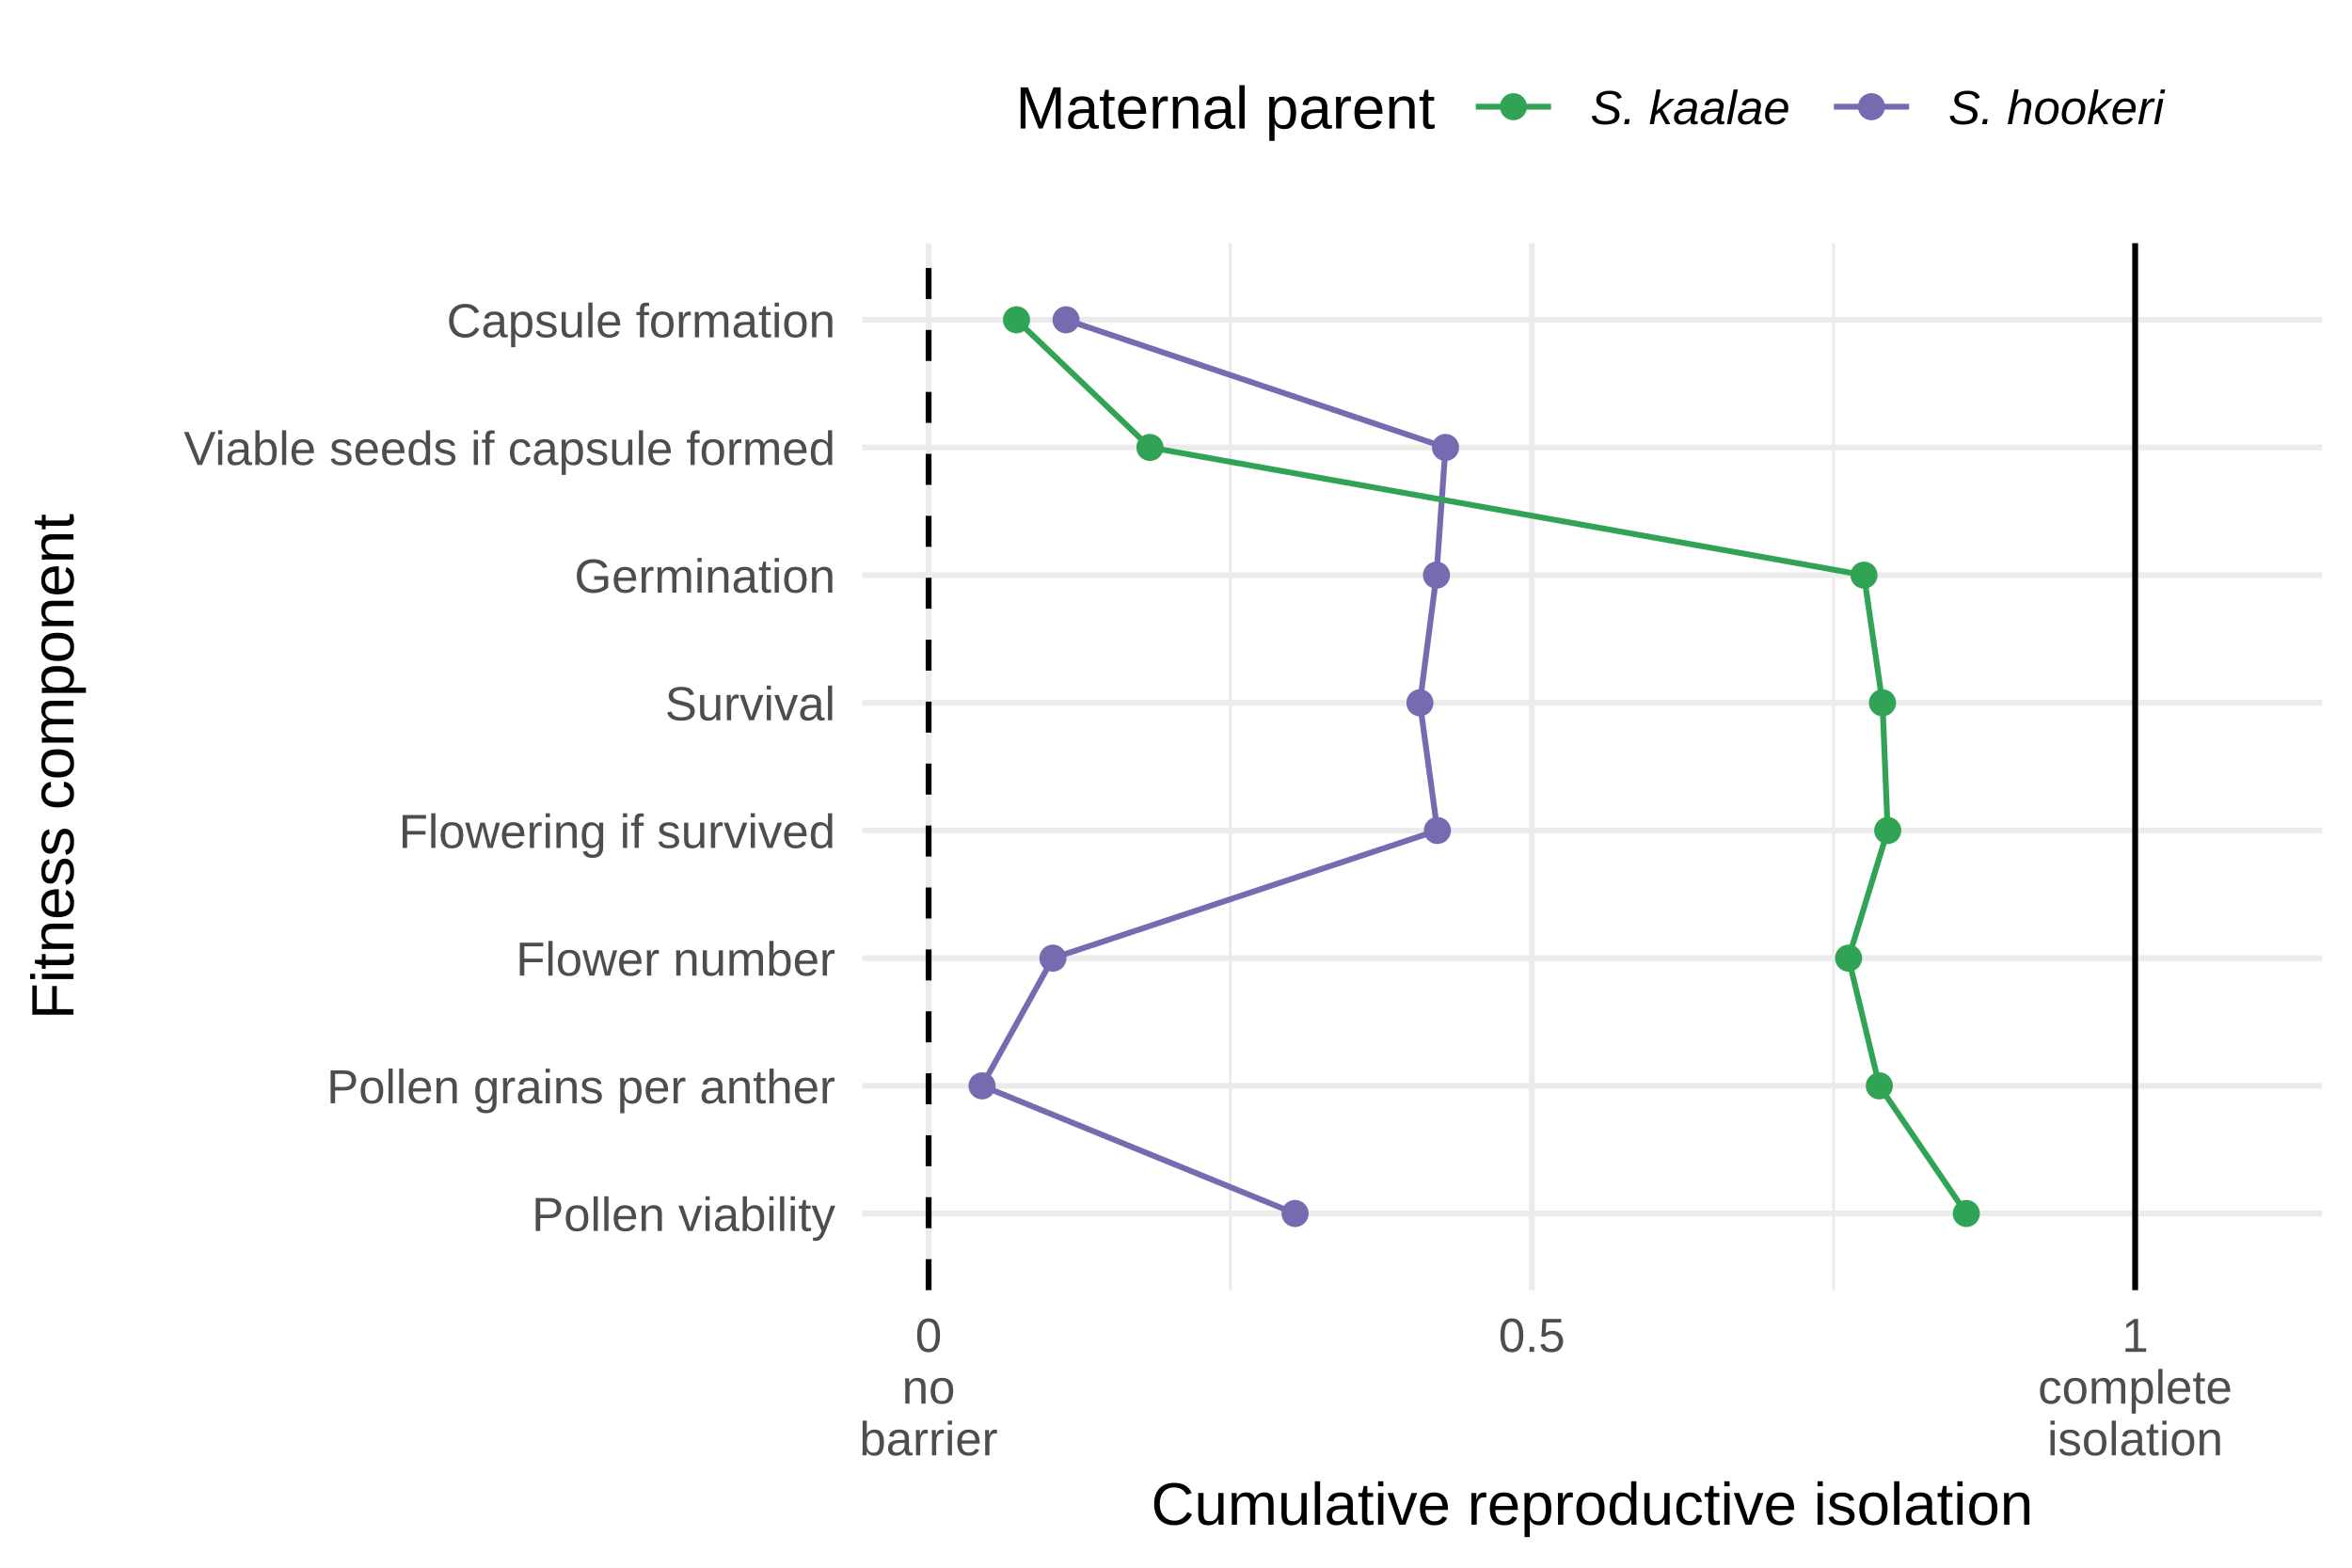
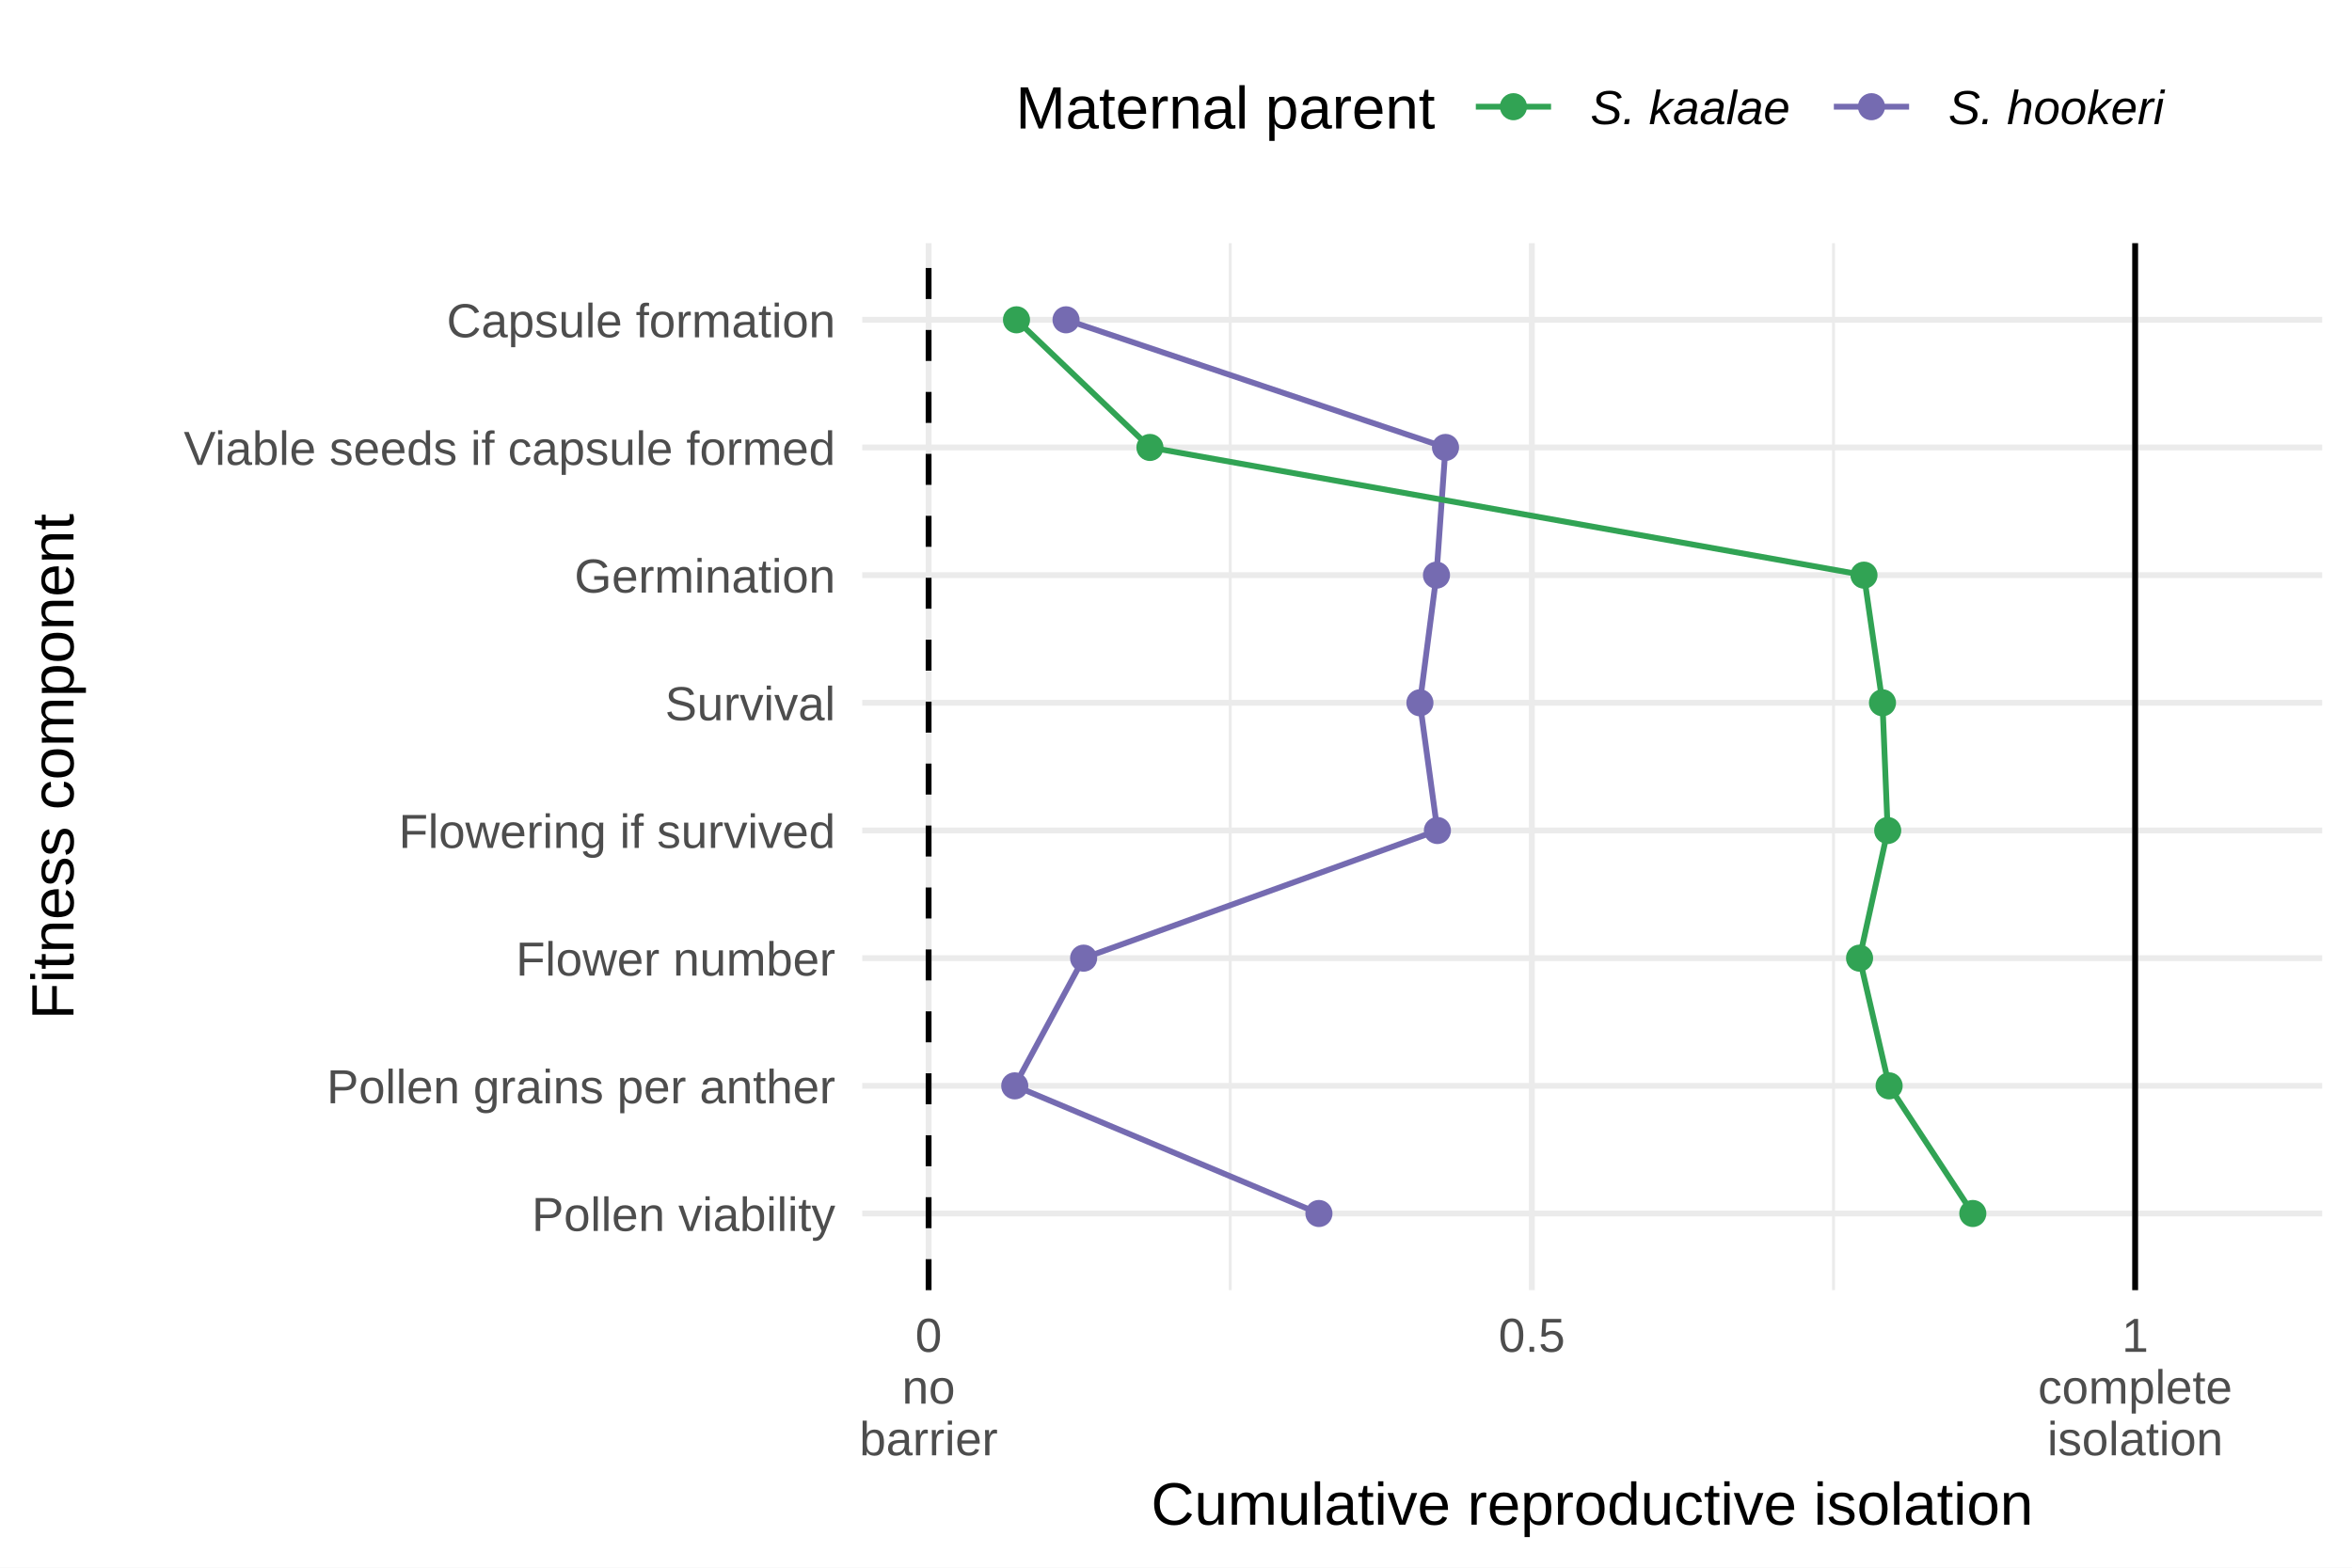
<svg xmlns="http://www.w3.org/2000/svg" class="svglite" width="432.00pt" height="288.00pt" viewBox="0 0 432.00 288.00">
  <defs>
    <style type="text/css">
    .svglite line, .svglite polyline, .svglite polygon, .svglite path, .svglite rect, .svglite circle {
      fill: none;
      stroke: #000000;
      stroke-linecap: round;
      stroke-linejoin: round;
      stroke-miterlimit: 10.00;
    }
  </style>
  </defs>
  <rect width="100%" height="100%" style="stroke: none; fill: #FFFFFF;" />
  <defs>
    <clipPath id="cpMC4wMHw0MzIuMDB8MC4wMHwyODguMDA=">
      <rect x="0.00" y="0.00" width="432.00" height="288.00" />
    </clipPath>
  </defs>
  <g clip-path="url(#cpMC4wMHw0MzIuMDB8MC4wMHwyODguMDA=)">
</g>
  <defs>
    <clipPath id="cpMTU4LjM3fDQyNi41Mnw0NC42OHwyMzcuMDE=">
      <rect x="158.37" y="44.68" width="268.15" height="192.33" />
    </clipPath>
  </defs>
  <g clip-path="url(#cpMTU4LjM3fDQyNi41Mnw0NC42OHwyMzcuMDE=)">
    <polyline points="225.96,237.01 225.96,44.68 " style="stroke-width: 0.53; stroke: #EBEBEB; stroke-linecap: butt;" />
    <polyline points="336.77,237.01 336.77,44.68 " style="stroke-width: 0.53; stroke: #EBEBEB; stroke-linecap: butt;" />
    <polyline points="158.37,222.93 426.52,222.93 " style="stroke-width: 1.07; stroke: #EBEBEB; stroke-linecap: butt;" />
    <polyline points="158.37,199.48 426.52,199.48 " style="stroke-width: 1.07; stroke: #EBEBEB; stroke-linecap: butt;" />
    <polyline points="158.37,176.02 426.52,176.02 " style="stroke-width: 1.07; stroke: #EBEBEB; stroke-linecap: butt;" />
    <polyline points="158.37,152.57 426.52,152.57 " style="stroke-width: 1.07; stroke: #EBEBEB; stroke-linecap: butt;" />
    <polyline points="158.37,129.11 426.52,129.11 " style="stroke-width: 1.07; stroke: #EBEBEB; stroke-linecap: butt;" />
    <polyline points="158.37,105.66 426.52,105.66 " style="stroke-width: 1.07; stroke: #EBEBEB; stroke-linecap: butt;" />
    <polyline points="158.37,82.20 426.52,82.20 " style="stroke-width: 1.07; stroke: #EBEBEB; stroke-linecap: butt;" />
    <polyline points="158.37,58.75 426.52,58.75 " style="stroke-width: 1.07; stroke: #EBEBEB; stroke-linecap: butt;" />
    <polyline points="170.56,237.01 170.56,44.68 " style="stroke-width: 1.07; stroke: #EBEBEB; stroke-linecap: butt;" />
    <polyline points="281.36,237.01 281.36,44.68 " style="stroke-width: 1.07; stroke: #EBEBEB; stroke-linecap: butt;" />
    <polyline points="392.17,237.01 392.17,44.68 " style="stroke-width: 1.07; stroke: #EBEBEB; stroke-linecap: butt;" />
    <line x1="170.56" y1="237.01" x2="170.56" y2="44.68" style="stroke-width: 1.07; stroke-dasharray: 5.69,5.69; stroke-linecap: butt;" />
    <line x1="392.17" y1="237.01" x2="392.17" y2="44.68" style="stroke-width: 1.07; stroke-linecap: butt;" />
-     <polyline points="195.80,58.75 265.50,82.20 263.84,105.66 260.80,129.11 264.01,152.57 193.39,176.02 180.37,199.48 237.87,222.93 " style="stroke-width: 1.07; stroke: #756BB1; stroke-linecap: butt;" />
-     <polyline points="186.70,58.75 211.21,82.20 342.36,105.66 345.76,129.11 346.72,152.57 339.53,176.02 345.18,199.48 361.16,222.93 " style="stroke-width: 1.07; stroke: #31A354; stroke-linecap: butt;" />
+     <polyline points="195.80,58.75 265.50,82.20 263.84,105.66 260.80,129.11 264.01,152.57 199.03,176.02 186.38,199.48 242.25,222.93 " style="stroke-width: 1.07; stroke: #756BB1; stroke-linecap: butt;" />
+     <polyline points="186.70,58.75 211.21,82.20 342.36,105.66 345.76,129.11 346.72,152.57 341.55,176.02 346.98,199.48 362.35,222.93 " style="stroke-width: 1.07; stroke: #31A354; stroke-linecap: butt;" />
    <circle cx="186.70" cy="58.75" r="2.49" style="stroke-width: 0.71; stroke: none; fill: #31A354;" />
    <circle cx="195.80" cy="58.75" r="2.49" style="stroke-width: 0.71; stroke: none; fill: #756BB1;" />
    <circle cx="211.21" cy="82.20" r="2.49" style="stroke-width: 0.71; stroke: none; fill: #31A354;" />
    <circle cx="265.50" cy="82.20" r="2.49" style="stroke-width: 0.71; stroke: none; fill: #756BB1;" />
    <circle cx="342.36" cy="105.66" r="2.49" style="stroke-width: 0.71; stroke: none; fill: #31A354;" />
    <circle cx="263.84" cy="105.66" r="2.49" style="stroke-width: 0.71; stroke: none; fill: #756BB1;" />
    <circle cx="345.76" cy="129.11" r="2.49" style="stroke-width: 0.71; stroke: none; fill: #31A354;" />
    <circle cx="260.80" cy="129.11" r="2.49" style="stroke-width: 0.71; stroke: none; fill: #756BB1;" />
    <circle cx="346.72" cy="152.57" r="2.49" style="stroke-width: 0.71; stroke: none; fill: #31A354;" />
    <circle cx="264.01" cy="152.57" r="2.49" style="stroke-width: 0.71; stroke: none; fill: #756BB1;" />
-     <circle cx="339.53" cy="176.02" r="2.49" style="stroke-width: 0.71; stroke: none; fill: #31A354;" />
-     <circle cx="193.39" cy="176.02" r="2.49" style="stroke-width: 0.71; stroke: none; fill: #756BB1;" />
-     <circle cx="345.18" cy="199.48" r="2.49" style="stroke-width: 0.71; stroke: none; fill: #31A354;" />
-     <circle cx="180.37" cy="199.48" r="2.49" style="stroke-width: 0.71; stroke: none; fill: #756BB1;" />
-     <circle cx="361.16" cy="222.93" r="2.49" style="stroke-width: 0.71; stroke: none; fill: #31A354;" />
-     <circle cx="237.87" cy="222.93" r="2.49" style="stroke-width: 0.71; stroke: none; fill: #756BB1;" />
+     <circle cx="341.55" cy="176.02" r="2.49" style="stroke-width: 0.71; stroke: none; fill: #31A354;" />
+     <circle cx="199.03" cy="176.02" r="2.49" style="stroke-width: 0.71; stroke: none; fill: #756BB1;" />
+     <circle cx="346.98" cy="199.48" r="2.49" style="stroke-width: 0.71; stroke: none; fill: #31A354;" />
+     <circle cx="186.38" cy="199.48" r="2.49" style="stroke-width: 0.71; stroke: none; fill: #756BB1;" />
+     <circle cx="362.35" cy="222.93" r="2.49" style="stroke-width: 0.71; stroke: none; fill: #31A354;" />
+     <circle cx="242.25" cy="222.93" r="2.49" style="stroke-width: 0.71; stroke: none; fill: #756BB1;" />
  </g>
  <g clip-path="url(#cpMC4wMHw0MzIuMDB8MC4wMHwyODguMDA=)">
    <text x="153.44" y="226.14" text-anchor="end" style="font-size: 8.80px; fill: #4D4D4D; font-family: Arial;">Pollen viability</text>
    <text x="153.44" y="202.69" text-anchor="end" style="font-size: 8.80px; fill: #4D4D4D; font-family: Arial;">Pollen grains per anther</text>
    <text x="153.44" y="179.23" text-anchor="end" style="font-size: 8.80px; fill: #4D4D4D; font-family: Arial;">Flower number</text>
    <text x="153.44" y="155.78" text-anchor="end" style="font-size: 8.80px; fill: #4D4D4D; font-family: Arial;">Flowering if survived</text>
    <text x="153.44" y="132.32" text-anchor="end" style="font-size: 8.80px; fill: #4D4D4D; font-family: Arial;">Survival</text>
    <text x="153.44" y="108.87" text-anchor="end" style="font-size: 8.80px; fill: #4D4D4D; font-family: Arial;">Germination</text>
    <text x="153.44" y="85.41" text-anchor="end" style="font-size: 8.80px; fill: #4D4D4D; font-family: Arial;">Viable seeds if capsule formed</text>
    <text x="153.44" y="61.96" text-anchor="end" style="font-size: 8.80px; fill: #4D4D4D; font-family: Arial;">Capsule formation</text>
    <text x="170.56" y="248.35" text-anchor="middle" style="font-size: 8.80px; fill: #4D4D4D; font-family: Arial;">0</text>
    <text x="170.56" y="257.86" text-anchor="middle" style="font-size: 8.80px; fill: #4D4D4D; font-family: Arial;">no</text>
    <text x="170.56" y="267.36" text-anchor="middle" style="font-size: 8.80px; fill: #4D4D4D; font-family: Arial;">barrier</text>
    <text x="281.36" y="248.35" text-anchor="middle" style="font-size: 8.80px; fill: #4D4D4D; font-family: Arial;">0.5</text>
    <text x="392.17" y="248.35" text-anchor="middle" style="font-size: 8.80px; fill: #4D4D4D; font-family: Arial;">1</text>
    <text x="392.17" y="257.86" text-anchor="middle" style="font-size: 8.80px; fill: #4D4D4D; font-family: Arial;">complete</text>
    <text x="392.17" y="267.36" text-anchor="middle" style="font-size: 8.80px; fill: #4D4D4D; font-family: Arial;">isolation</text>
    <text x="292.44" y="280.10" text-anchor="middle" style="font-size: 11.00px; font-family: Arial;">Cumulative reproductive isolation</text>
    <text transform="translate(13.50,140.84) rotate(-90)" text-anchor="middle" style="font-size: 11.00px; font-family: Arial;">Fitness component</text>
    <text x="186.55" y="23.61" style="font-size: 11.00px; font-family: Arial;">Maternal parent</text>
    <line x1="271.07" y1="19.60" x2="284.89" y2="19.60" style="stroke-width: 1.07; stroke: #31A354; stroke-linecap: butt;" />
    <circle cx="277.98" cy="19.60" r="2.49" style="stroke-width: 0.71; stroke: none; fill: #31A354;" />
    <line x1="336.83" y1="19.60" x2="350.65" y2="19.60" style="stroke-width: 1.07; stroke: #756BB1; stroke-linecap: butt;" />
    <circle cx="343.74" cy="19.60" r="2.49" style="stroke-width: 0.71; stroke: none; fill: #756BB1;" />
    <text x="292.10" y="22.81" style="font-size: 8.80px; font-style: italic; font-family: Arial;">S. kaalae</text>
    <text x="357.86" y="22.81" style="font-size: 8.80px; font-style: italic; font-family: Arial;">S. hookeri</text>
  </g>
</svg>
